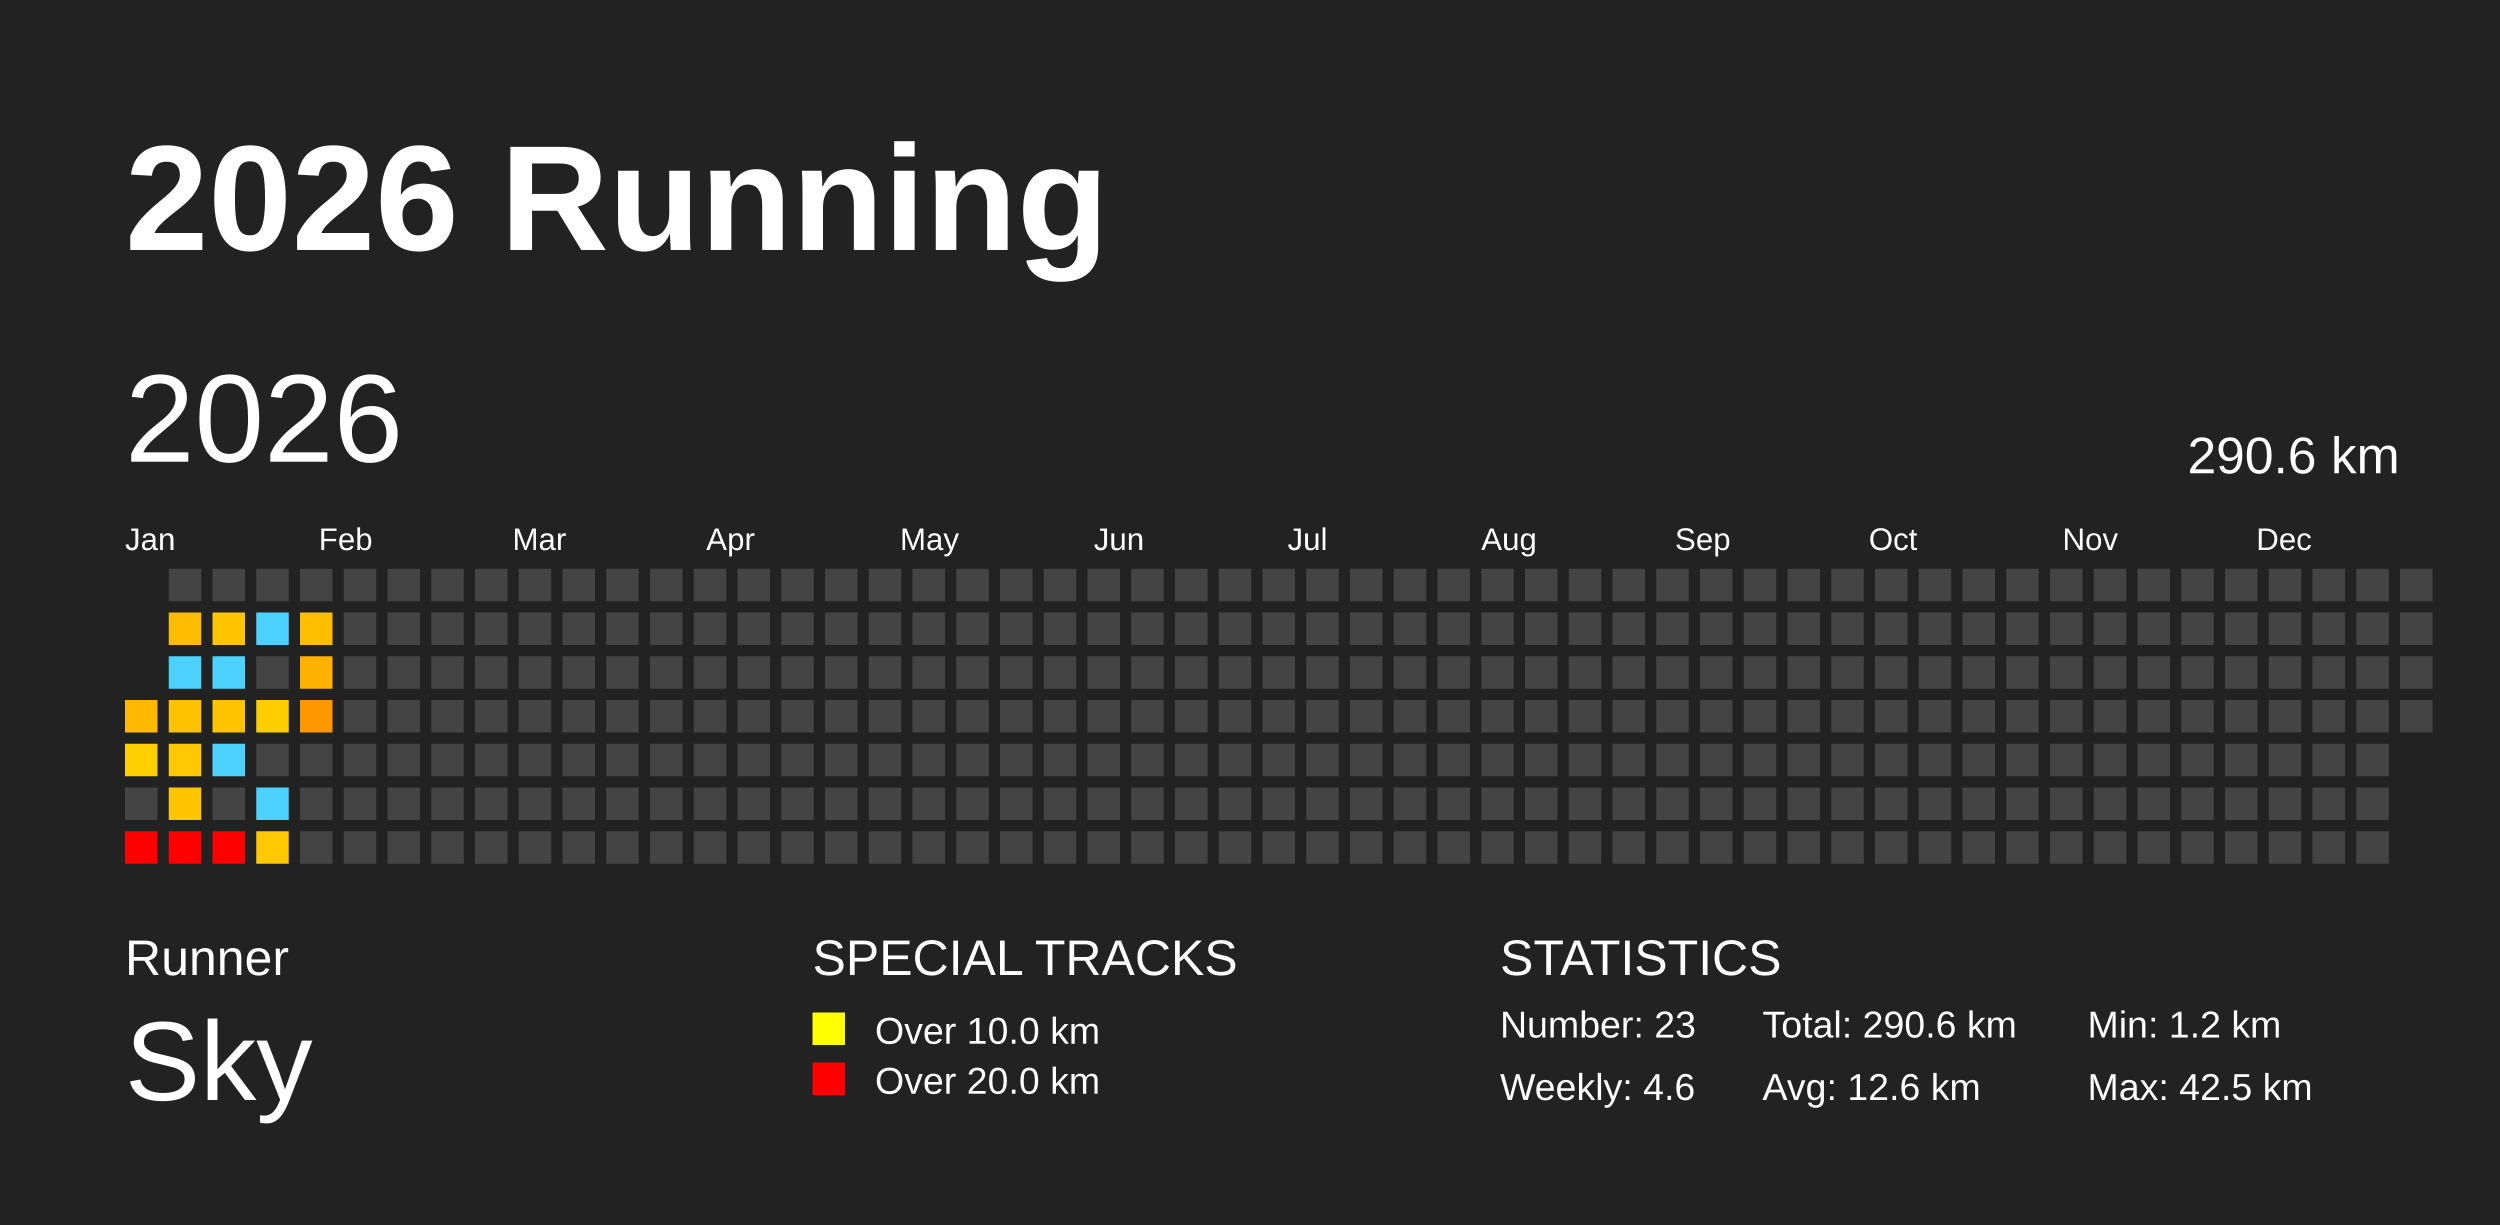
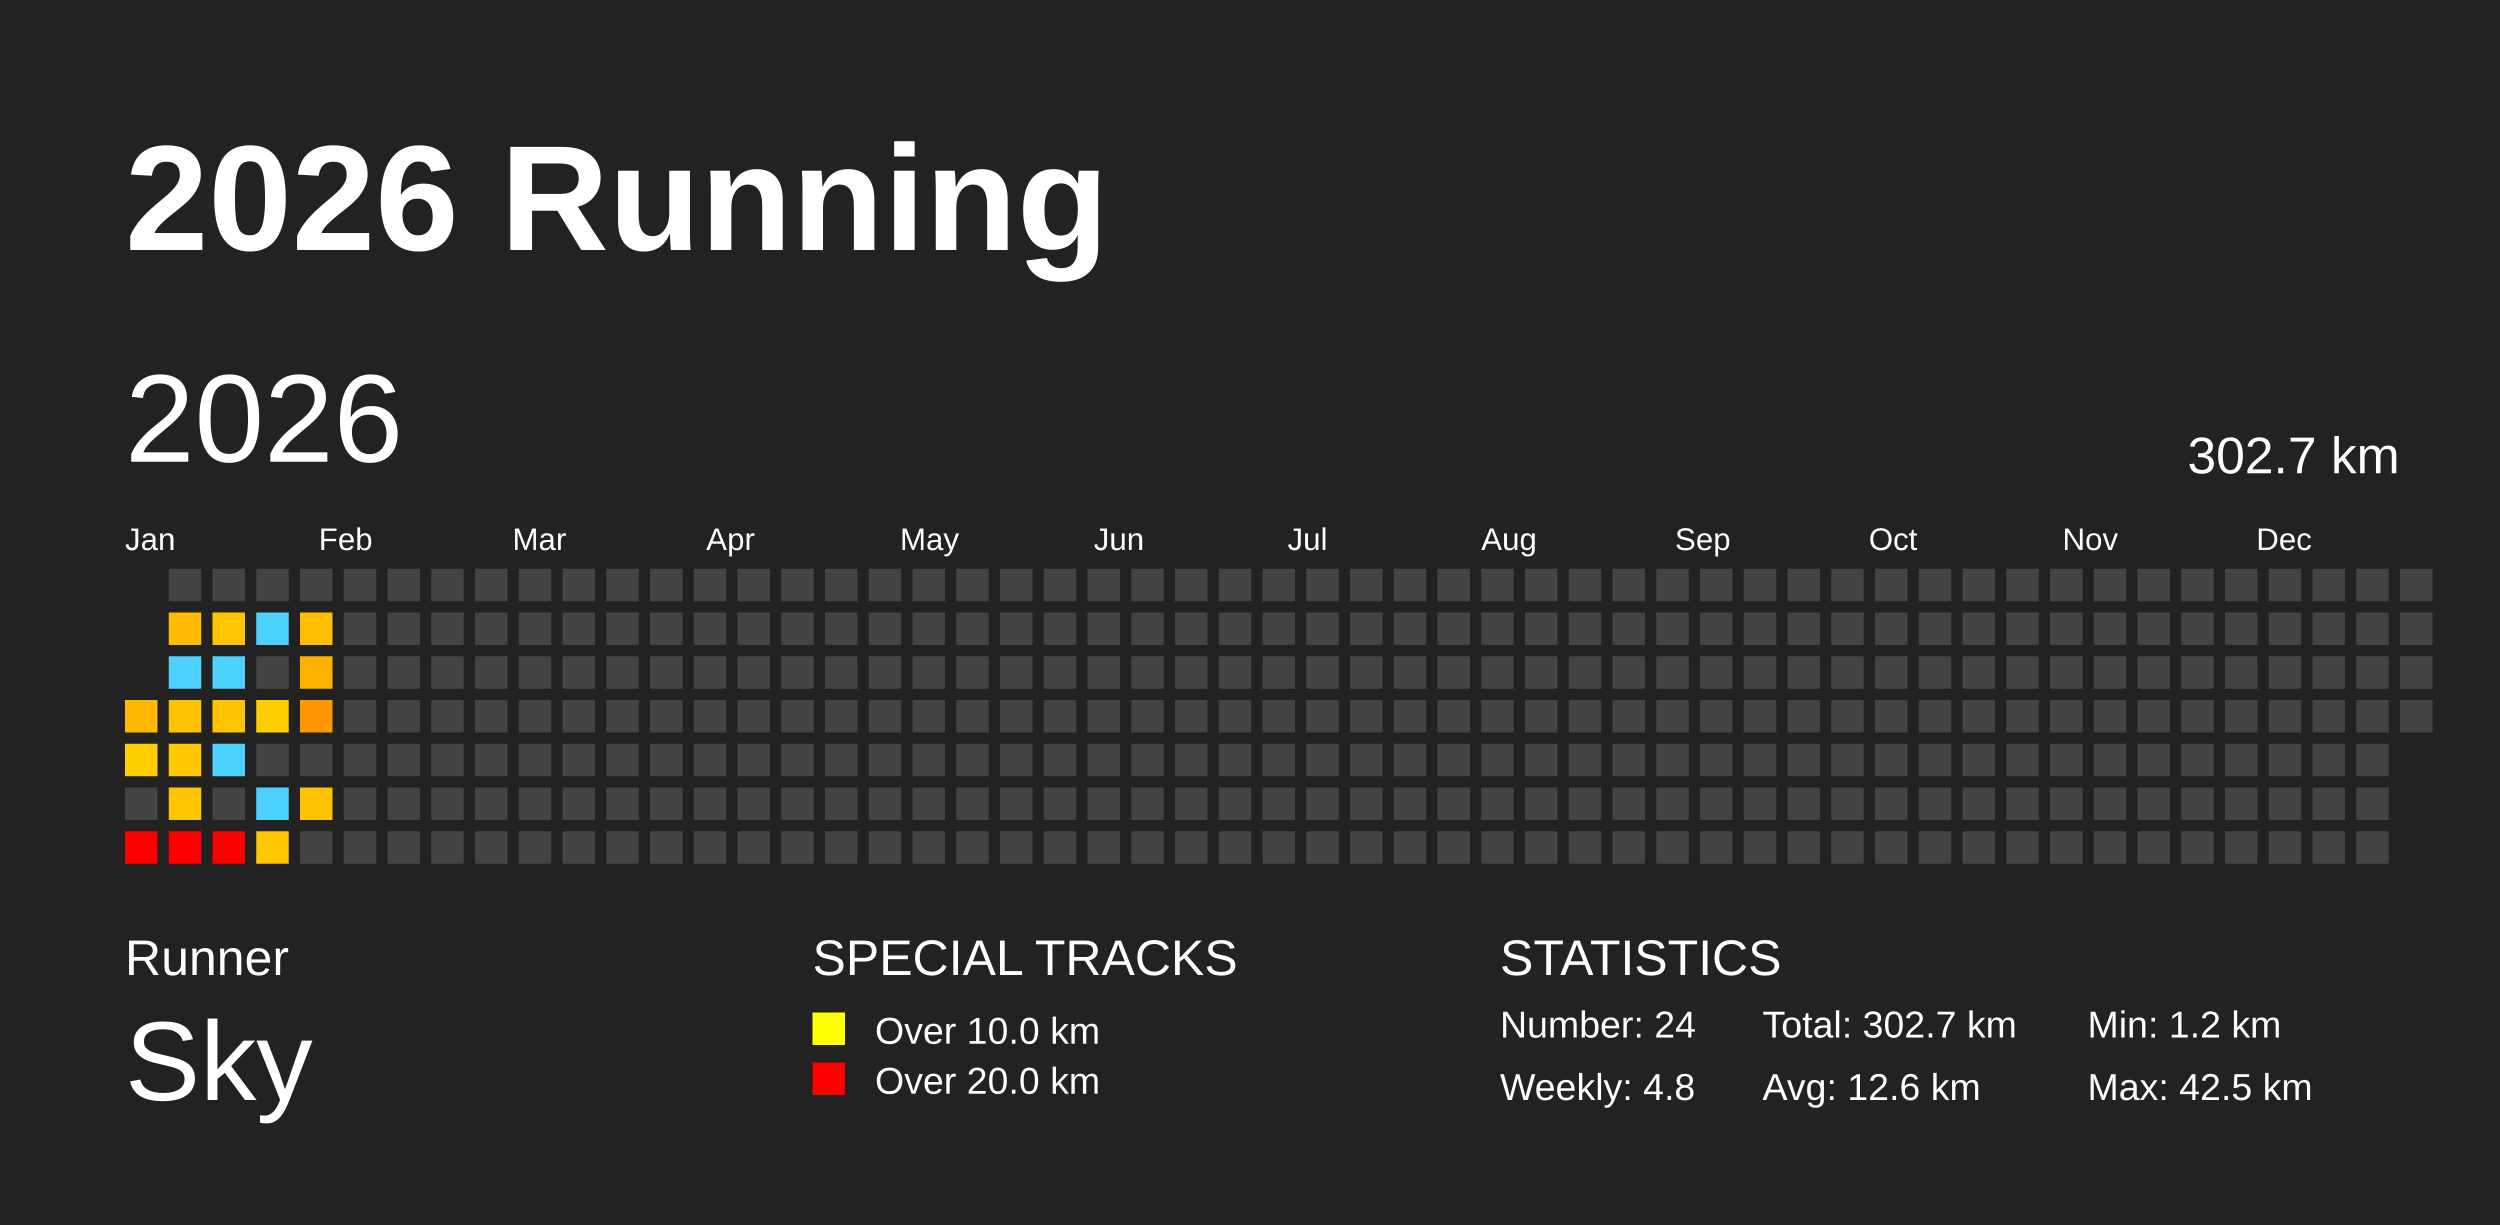
<svg xmlns="http://www.w3.org/2000/svg" baseProfile="full" height="98mm" version="1.1" viewBox="0,0,200,98" width="200mm">
  <defs />
  <rect fill="#222222" height="98" width="200" x="0" y="0" />
  <text fill="#FFFFFF" style="font-size:12px; font-family:Arial; font-weight:bold;" x="10" y="20">2026 Running</text>
  <text fill="#FFFFFF" style="font-size:4px; font-family:Arial" x="10" y="78">Runner</text>
  <text fill="#FFFFFF" style="font-size:9px; font-family:Arial" x="10" y="88">Sky</text>
  <text fill="#FFFFFF" style="font-size:4px; font-family:Arial" x="65" y="78">SPECIAL TRACKS</text>
  <rect fill="yellow" height="2.6" width="2.6" x="65" y="81" />
  <text fill="#FFFFFF" style="font-size:3px; font-family:Arial" x="70" y="83.5">Over 10.0 km</text>
  <rect fill="red" height="2.6" width="2.6" x="65" y="85" />
  <text fill="#FFFFFF" style="font-size:3px; font-family:Arial" x="70" y="87.5">Over 20.0 km</text>
  <text fill="#FFFFFF" style="font-size:4px; font-family:Arial" x="120" y="78">STATISTICS</text>
-   <text fill="#FFFFFF" style="font-size:3px; font-family:Arial" x="120" y="83">Number: 23</text>
-   <text fill="#FFFFFF" style="font-size:3px; font-family:Arial" x="120" y="88">Weekly: 4.6</text>
-   <text fill="#FFFFFF" style="font-size:3px; font-family:Arial" x="141" y="83">Total: 290.6 km</text>
+   <text fill="#FFFFFF" style="font-size:3px; font-family:Arial" x="120" y="83">Number: 24</text>
+   <text fill="#FFFFFF" style="font-size:3px; font-family:Arial" x="120" y="88">Weekly: 4.8</text>
+   <text fill="#FFFFFF" style="font-size:3px; font-family:Arial" x="141" y="83">Total: 302.7 km</text>
  <text fill="#FFFFFF" style="font-size:3px; font-family:Arial" x="141" y="88">Avg: 12.6 km</text>
  <text fill="#FFFFFF" style="font-size:3px; font-family:Arial" x="167" y="83">Min: 1.2 km</text>
  <text fill="#FFFFFF" style="font-size:3px; font-family:Arial" x="167" y="88">Max: 42.5 km</text>
  <text dominant-baseline="hanging" fill="#FFFFFF" style="font-size:10.0px; font-family:Arial;" x="10" y="30">2026</text>
-   <text dominant-baseline="hanging" fill="#FFFFFF" style="font-size:4.125px; font-family:Arial;" x="175" y="35">290.6 km</text>
+   <text dominant-baseline="hanging" fill="#FFFFFF" style="font-size:4.125px; font-family:Arial;" x="175" y="35">302.7 km</text>
  <text fill="#FFFFFF" style="font-size:2.5px; font-family:Arial" x="10.0" y="44">Jan</text>
  <text fill="#FFFFFF" style="font-size:2.5px; font-family:Arial" x="25.5" y="44">Feb</text>
  <text fill="#FFFFFF" style="font-size:2.5px; font-family:Arial" x="41.0" y="44">Mar</text>
  <text fill="#FFFFFF" style="font-size:2.5px; font-family:Arial" x="56.5" y="44">Apr</text>
  <text fill="#FFFFFF" style="font-size:2.5px; font-family:Arial" x="72.0" y="44">May</text>
  <text fill="#FFFFFF" style="font-size:2.5px; font-family:Arial" x="87.5" y="44">Jun</text>
  <text fill="#FFFFFF" style="font-size:2.5px; font-family:Arial" x="103.0" y="44">Jul</text>
  <text fill="#FFFFFF" style="font-size:2.5px; font-family:Arial" x="118.5" y="44">Aug</text>
  <text fill="#FFFFFF" style="font-size:2.5px; font-family:Arial" x="134.0" y="44">Sep</text>
  <text fill="#FFFFFF" style="font-size:2.5px; font-family:Arial" x="149.5" y="44">Oct</text>
  <text fill="#FFFFFF" style="font-size:2.5px; font-family:Arial" x="165.0" y="44">Nov</text>
  <text fill="#FFFFFF" style="font-size:2.5px; font-family:Arial" x="180.5" y="44">Dec</text>
  <rect fill="#ffba00" height="2.6" width="2.6" x="10.0" y="56.0" />
  <rect fill="#ffcf00" height="2.6" width="2.6" x="10.0" y="59.5" />
  <rect fill="#444444" height="2.6" width="2.6" x="10.0" y="63.0" />
  <rect fill="red" height="2.6" width="2.6" x="10.0" y="66.5" />
  <rect fill="#444444" height="2.6" width="2.6" x="13.5" y="45.5" />
  <rect fill="#ffbc00" height="2.6" width="2.6" x="13.5" y="49.0" />
  <rect fill="#4dd2ff" height="2.6" width="2.6" x="13.5" y="52.5" />
  <rect fill="#ffc200" height="2.6" width="2.6" x="13.5" y="56.0" />
  <rect fill="#ffc800" height="2.6" width="2.6" x="13.5" y="59.5" />
  <rect fill="#ffc600" height="2.6" width="2.6" x="13.5" y="63.0" />
  <rect fill="red" height="2.6" width="2.6" x="13.5" y="66.5" />
  <rect fill="#444444" height="2.6" width="2.6" x="17.0" y="45.5" />
  <rect fill="#ffc500" height="2.6" width="2.6" x="17.0" y="49.0" />
  <rect fill="#4dd2ff" height="2.6" width="2.6" x="17.0" y="52.5" />
  <rect fill="#ffc300" height="2.6" width="2.6" x="17.0" y="56.0" />
  <rect fill="#4dd2ff" height="2.6" width="2.6" x="17.0" y="59.5" />
  <rect fill="#444444" height="2.6" width="2.6" x="17.0" y="63.0" />
  <rect fill="red" height="2.6" width="2.6" x="17.0" y="66.5" />
  <rect fill="#444444" height="2.6" width="2.6" x="20.5" y="45.5" />
  <rect fill="#4dd2ff" height="2.6" width="2.6" x="20.5" y="49.0" />
  <rect fill="#444444" height="2.6" width="2.6" x="20.5" y="52.5" />
  <rect fill="#ffce00" height="2.6" width="2.6" x="20.5" y="56.0" />
  <rect fill="#444444" height="2.6" width="2.6" x="20.5" y="59.5" />
  <rect fill="#4dd2ff" height="2.6" width="2.6" x="20.5" y="63.0" />
  <rect fill="#ffc800" height="2.6" width="2.6" x="20.5" y="66.5" />
  <rect fill="#444444" height="2.6" width="2.6" x="24.0" y="45.5" />
  <rect fill="#ffbe00" height="2.6" width="2.6" x="24.0" y="49.0" />
  <rect fill="#ffb100" height="2.6" width="2.6" x="24.0" y="52.5" />
  <rect fill="#ff9800" height="2.6" width="2.6" x="24.0" y="56.0" />
  <rect fill="#444444" height="2.6" width="2.6" x="24.0" y="59.5" />
-   <rect fill="#444444" height="2.6" width="2.6" x="24.0" y="63.0" />
+   <rect fill="#ffc200" height="2.6" width="2.6" x="24.0" y="63.0" />
  <rect fill="#444444" height="2.6" width="2.6" x="24.0" y="66.5" />
  <rect fill="#444444" height="2.6" width="2.6" x="27.5" y="45.5" />
  <rect fill="#444444" height="2.6" width="2.6" x="27.5" y="49.0" />
  <rect fill="#444444" height="2.6" width="2.6" x="27.5" y="52.5" />
  <rect fill="#444444" height="2.6" width="2.6" x="27.5" y="56.0" />
  <rect fill="#444444" height="2.6" width="2.6" x="27.5" y="59.5" />
  <rect fill="#444444" height="2.6" width="2.6" x="27.5" y="63.0" />
  <rect fill="#444444" height="2.6" width="2.6" x="27.5" y="66.5" />
  <rect fill="#444444" height="2.6" width="2.6" x="31.0" y="45.5" />
  <rect fill="#444444" height="2.6" width="2.6" x="31.0" y="49.0" />
  <rect fill="#444444" height="2.6" width="2.6" x="31.0" y="52.5" />
  <rect fill="#444444" height="2.6" width="2.6" x="31.0" y="56.0" />
  <rect fill="#444444" height="2.6" width="2.6" x="31.0" y="59.5" />
  <rect fill="#444444" height="2.6" width="2.6" x="31.0" y="63.0" />
  <rect fill="#444444" height="2.6" width="2.6" x="31.0" y="66.5" />
  <rect fill="#444444" height="2.6" width="2.6" x="34.5" y="45.5" />
  <rect fill="#444444" height="2.6" width="2.6" x="34.5" y="49.0" />
  <rect fill="#444444" height="2.6" width="2.6" x="34.5" y="52.5" />
  <rect fill="#444444" height="2.6" width="2.6" x="34.5" y="56.0" />
  <rect fill="#444444" height="2.6" width="2.6" x="34.5" y="59.5" />
  <rect fill="#444444" height="2.6" width="2.6" x="34.5" y="63.0" />
  <rect fill="#444444" height="2.6" width="2.6" x="34.5" y="66.5" />
  <rect fill="#444444" height="2.6" width="2.6" x="38.0" y="45.5" />
  <rect fill="#444444" height="2.6" width="2.6" x="38.0" y="49.0" />
  <rect fill="#444444" height="2.6" width="2.6" x="38.0" y="52.5" />
  <rect fill="#444444" height="2.6" width="2.6" x="38.0" y="56.0" />
  <rect fill="#444444" height="2.6" width="2.6" x="38.0" y="59.5" />
  <rect fill="#444444" height="2.6" width="2.6" x="38.0" y="63.0" />
  <rect fill="#444444" height="2.6" width="2.6" x="38.0" y="66.5" />
  <rect fill="#444444" height="2.6" width="2.6" x="41.5" y="45.5" />
  <rect fill="#444444" height="2.6" width="2.6" x="41.5" y="49.0" />
  <rect fill="#444444" height="2.6" width="2.6" x="41.5" y="52.5" />
  <rect fill="#444444" height="2.6" width="2.6" x="41.5" y="56.0" />
  <rect fill="#444444" height="2.6" width="2.6" x="41.5" y="59.5" />
  <rect fill="#444444" height="2.6" width="2.6" x="41.5" y="63.0" />
  <rect fill="#444444" height="2.6" width="2.6" x="41.5" y="66.5" />
  <rect fill="#444444" height="2.6" width="2.6" x="45.0" y="45.5" />
  <rect fill="#444444" height="2.6" width="2.6" x="45.0" y="49.0" />
  <rect fill="#444444" height="2.6" width="2.6" x="45.0" y="52.5" />
  <rect fill="#444444" height="2.6" width="2.6" x="45.0" y="56.0" />
  <rect fill="#444444" height="2.6" width="2.6" x="45.0" y="59.5" />
  <rect fill="#444444" height="2.6" width="2.6" x="45.0" y="63.0" />
  <rect fill="#444444" height="2.6" width="2.6" x="45.0" y="66.5" />
  <rect fill="#444444" height="2.6" width="2.6" x="48.5" y="45.5" />
  <rect fill="#444444" height="2.6" width="2.6" x="48.5" y="49.0" />
  <rect fill="#444444" height="2.6" width="2.6" x="48.5" y="52.5" />
  <rect fill="#444444" height="2.6" width="2.6" x="48.5" y="56.0" />
  <rect fill="#444444" height="2.6" width="2.6" x="48.5" y="59.5" />
  <rect fill="#444444" height="2.6" width="2.6" x="48.5" y="63.0" />
  <rect fill="#444444" height="2.6" width="2.6" x="48.5" y="66.5" />
  <rect fill="#444444" height="2.6" width="2.6" x="52.0" y="45.5" />
  <rect fill="#444444" height="2.6" width="2.6" x="52.0" y="49.0" />
  <rect fill="#444444" height="2.6" width="2.6" x="52.0" y="52.5" />
  <rect fill="#444444" height="2.6" width="2.6" x="52.0" y="56.0" />
  <rect fill="#444444" height="2.6" width="2.6" x="52.0" y="59.5" />
  <rect fill="#444444" height="2.6" width="2.6" x="52.0" y="63.0" />
  <rect fill="#444444" height="2.6" width="2.6" x="52.0" y="66.5" />
  <rect fill="#444444" height="2.6" width="2.6" x="55.5" y="45.5" />
  <rect fill="#444444" height="2.6" width="2.6" x="55.5" y="49.0" />
  <rect fill="#444444" height="2.6" width="2.6" x="55.5" y="52.5" />
  <rect fill="#444444" height="2.6" width="2.6" x="55.5" y="56.0" />
  <rect fill="#444444" height="2.6" width="2.6" x="55.5" y="59.5" />
  <rect fill="#444444" height="2.6" width="2.6" x="55.5" y="63.0" />
  <rect fill="#444444" height="2.6" width="2.6" x="55.5" y="66.5" />
  <rect fill="#444444" height="2.6" width="2.6" x="59.0" y="45.5" />
  <rect fill="#444444" height="2.6" width="2.6" x="59.0" y="49.0" />
  <rect fill="#444444" height="2.6" width="2.6" x="59.0" y="52.5" />
  <rect fill="#444444" height="2.6" width="2.6" x="59.0" y="56.0" />
  <rect fill="#444444" height="2.6" width="2.6" x="59.0" y="59.5" />
  <rect fill="#444444" height="2.6" width="2.6" x="59.0" y="63.0" />
  <rect fill="#444444" height="2.6" width="2.6" x="59.0" y="66.5" />
  <rect fill="#444444" height="2.6" width="2.6" x="62.5" y="45.5" />
  <rect fill="#444444" height="2.6" width="2.6" x="62.5" y="49.0" />
  <rect fill="#444444" height="2.6" width="2.6" x="62.5" y="52.5" />
  <rect fill="#444444" height="2.6" width="2.6" x="62.5" y="56.0" />
  <rect fill="#444444" height="2.6" width="2.6" x="62.5" y="59.5" />
  <rect fill="#444444" height="2.6" width="2.6" x="62.5" y="63.0" />
  <rect fill="#444444" height="2.6" width="2.6" x="62.5" y="66.5" />
  <rect fill="#444444" height="2.6" width="2.6" x="66.0" y="45.5" />
  <rect fill="#444444" height="2.6" width="2.6" x="66.0" y="49.0" />
  <rect fill="#444444" height="2.6" width="2.6" x="66.0" y="52.5" />
  <rect fill="#444444" height="2.6" width="2.6" x="66.0" y="56.0" />
  <rect fill="#444444" height="2.6" width="2.6" x="66.0" y="59.5" />
  <rect fill="#444444" height="2.6" width="2.6" x="66.0" y="63.0" />
  <rect fill="#444444" height="2.6" width="2.6" x="66.0" y="66.5" />
  <rect fill="#444444" height="2.6" width="2.6" x="69.5" y="45.5" />
  <rect fill="#444444" height="2.6" width="2.6" x="69.5" y="49.0" />
  <rect fill="#444444" height="2.6" width="2.6" x="69.5" y="52.5" />
  <rect fill="#444444" height="2.6" width="2.6" x="69.5" y="56.0" />
  <rect fill="#444444" height="2.6" width="2.6" x="69.5" y="59.5" />
  <rect fill="#444444" height="2.6" width="2.6" x="69.5" y="63.0" />
  <rect fill="#444444" height="2.6" width="2.6" x="69.5" y="66.5" />
  <rect fill="#444444" height="2.6" width="2.6" x="73.0" y="45.5" />
  <rect fill="#444444" height="2.6" width="2.6" x="73.0" y="49.0" />
  <rect fill="#444444" height="2.6" width="2.6" x="73.0" y="52.5" />
  <rect fill="#444444" height="2.6" width="2.6" x="73.0" y="56.0" />
  <rect fill="#444444" height="2.6" width="2.6" x="73.0" y="59.5" />
  <rect fill="#444444" height="2.6" width="2.6" x="73.0" y="63.0" />
  <rect fill="#444444" height="2.6" width="2.6" x="73.0" y="66.5" />
  <rect fill="#444444" height="2.6" width="2.6" x="76.5" y="45.5" />
  <rect fill="#444444" height="2.6" width="2.6" x="76.5" y="49.0" />
  <rect fill="#444444" height="2.6" width="2.6" x="76.5" y="52.5" />
  <rect fill="#444444" height="2.6" width="2.6" x="76.5" y="56.0" />
  <rect fill="#444444" height="2.6" width="2.6" x="76.5" y="59.5" />
  <rect fill="#444444" height="2.6" width="2.6" x="76.5" y="63.0" />
  <rect fill="#444444" height="2.6" width="2.6" x="76.5" y="66.5" />
  <rect fill="#444444" height="2.6" width="2.6" x="80.0" y="45.5" />
  <rect fill="#444444" height="2.6" width="2.6" x="80.0" y="49.0" />
  <rect fill="#444444" height="2.6" width="2.6" x="80.0" y="52.5" />
  <rect fill="#444444" height="2.6" width="2.6" x="80.0" y="56.0" />
  <rect fill="#444444" height="2.6" width="2.6" x="80.0" y="59.5" />
  <rect fill="#444444" height="2.6" width="2.6" x="80.0" y="63.0" />
  <rect fill="#444444" height="2.6" width="2.6" x="80.0" y="66.5" />
  <rect fill="#444444" height="2.6" width="2.6" x="83.5" y="45.5" />
  <rect fill="#444444" height="2.6" width="2.6" x="83.5" y="49.0" />
  <rect fill="#444444" height="2.6" width="2.6" x="83.5" y="52.5" />
  <rect fill="#444444" height="2.6" width="2.6" x="83.5" y="56.0" />
  <rect fill="#444444" height="2.6" width="2.6" x="83.5" y="59.5" />
  <rect fill="#444444" height="2.6" width="2.6" x="83.5" y="63.0" />
  <rect fill="#444444" height="2.6" width="2.6" x="83.5" y="66.5" />
  <rect fill="#444444" height="2.6" width="2.6" x="87.0" y="45.5" />
  <rect fill="#444444" height="2.6" width="2.6" x="87.0" y="49.0" />
  <rect fill="#444444" height="2.6" width="2.6" x="87.0" y="52.5" />
  <rect fill="#444444" height="2.6" width="2.6" x="87.0" y="56.0" />
  <rect fill="#444444" height="2.6" width="2.6" x="87.0" y="59.5" />
  <rect fill="#444444" height="2.6" width="2.6" x="87.0" y="63.0" />
  <rect fill="#444444" height="2.6" width="2.6" x="87.0" y="66.5" />
  <rect fill="#444444" height="2.6" width="2.6" x="90.5" y="45.5" />
  <rect fill="#444444" height="2.6" width="2.6" x="90.5" y="49.0" />
  <rect fill="#444444" height="2.6" width="2.6" x="90.5" y="52.5" />
  <rect fill="#444444" height="2.6" width="2.6" x="90.5" y="56.0" />
  <rect fill="#444444" height="2.6" width="2.6" x="90.5" y="59.5" />
  <rect fill="#444444" height="2.6" width="2.6" x="90.5" y="63.0" />
  <rect fill="#444444" height="2.6" width="2.6" x="90.5" y="66.5" />
  <rect fill="#444444" height="2.6" width="2.6" x="94.0" y="45.5" />
  <rect fill="#444444" height="2.6" width="2.6" x="94.0" y="49.0" />
  <rect fill="#444444" height="2.6" width="2.6" x="94.0" y="52.5" />
  <rect fill="#444444" height="2.6" width="2.6" x="94.0" y="56.0" />
  <rect fill="#444444" height="2.6" width="2.6" x="94.0" y="59.5" />
  <rect fill="#444444" height="2.6" width="2.6" x="94.0" y="63.0" />
  <rect fill="#444444" height="2.6" width="2.6" x="94.0" y="66.5" />
  <rect fill="#444444" height="2.6" width="2.6" x="97.5" y="45.5" />
  <rect fill="#444444" height="2.6" width="2.6" x="97.5" y="49.0" />
  <rect fill="#444444" height="2.6" width="2.6" x="97.5" y="52.5" />
  <rect fill="#444444" height="2.6" width="2.6" x="97.5" y="56.0" />
  <rect fill="#444444" height="2.6" width="2.6" x="97.5" y="59.5" />
  <rect fill="#444444" height="2.6" width="2.6" x="97.5" y="63.0" />
  <rect fill="#444444" height="2.6" width="2.6" x="97.5" y="66.5" />
  <rect fill="#444444" height="2.6" width="2.6" x="101.0" y="45.5" />
  <rect fill="#444444" height="2.6" width="2.6" x="101.0" y="49.0" />
  <rect fill="#444444" height="2.6" width="2.6" x="101.0" y="52.5" />
  <rect fill="#444444" height="2.6" width="2.6" x="101.0" y="56.0" />
  <rect fill="#444444" height="2.6" width="2.6" x="101.0" y="59.5" />
  <rect fill="#444444" height="2.6" width="2.6" x="101.0" y="63.0" />
  <rect fill="#444444" height="2.6" width="2.6" x="101.0" y="66.5" />
  <rect fill="#444444" height="2.6" width="2.6" x="104.5" y="45.5" />
  <rect fill="#444444" height="2.6" width="2.6" x="104.5" y="49.0" />
  <rect fill="#444444" height="2.6" width="2.6" x="104.5" y="52.5" />
  <rect fill="#444444" height="2.6" width="2.6" x="104.5" y="56.0" />
  <rect fill="#444444" height="2.6" width="2.6" x="104.5" y="59.5" />
  <rect fill="#444444" height="2.6" width="2.6" x="104.5" y="63.0" />
  <rect fill="#444444" height="2.6" width="2.6" x="104.5" y="66.5" />
  <rect fill="#444444" height="2.6" width="2.6" x="108.0" y="45.5" />
  <rect fill="#444444" height="2.6" width="2.6" x="108.0" y="49.0" />
  <rect fill="#444444" height="2.6" width="2.6" x="108.0" y="52.5" />
  <rect fill="#444444" height="2.6" width="2.6" x="108.0" y="56.0" />
  <rect fill="#444444" height="2.6" width="2.6" x="108.0" y="59.5" />
  <rect fill="#444444" height="2.6" width="2.6" x="108.0" y="63.0" />
  <rect fill="#444444" height="2.6" width="2.6" x="108.0" y="66.5" />
  <rect fill="#444444" height="2.6" width="2.6" x="111.5" y="45.5" />
  <rect fill="#444444" height="2.6" width="2.6" x="111.5" y="49.0" />
  <rect fill="#444444" height="2.6" width="2.6" x="111.5" y="52.5" />
  <rect fill="#444444" height="2.6" width="2.6" x="111.5" y="56.0" />
  <rect fill="#444444" height="2.6" width="2.6" x="111.5" y="59.5" />
  <rect fill="#444444" height="2.6" width="2.6" x="111.5" y="63.0" />
  <rect fill="#444444" height="2.6" width="2.6" x="111.5" y="66.5" />
  <rect fill="#444444" height="2.6" width="2.6" x="115.0" y="45.5" />
  <rect fill="#444444" height="2.6" width="2.6" x="115.0" y="49.0" />
  <rect fill="#444444" height="2.6" width="2.6" x="115.0" y="52.5" />
  <rect fill="#444444" height="2.6" width="2.6" x="115.0" y="56.0" />
  <rect fill="#444444" height="2.6" width="2.6" x="115.0" y="59.5" />
  <rect fill="#444444" height="2.6" width="2.6" x="115.0" y="63.0" />
  <rect fill="#444444" height="2.6" width="2.6" x="115.0" y="66.5" />
  <rect fill="#444444" height="2.6" width="2.6" x="118.5" y="45.5" />
  <rect fill="#444444" height="2.6" width="2.6" x="118.5" y="49.0" />
  <rect fill="#444444" height="2.6" width="2.6" x="118.5" y="52.5" />
  <rect fill="#444444" height="2.6" width="2.6" x="118.5" y="56.0" />
  <rect fill="#444444" height="2.6" width="2.6" x="118.5" y="59.5" />
  <rect fill="#444444" height="2.6" width="2.6" x="118.5" y="63.0" />
  <rect fill="#444444" height="2.6" width="2.6" x="118.5" y="66.5" />
  <rect fill="#444444" height="2.6" width="2.6" x="122.0" y="45.5" />
  <rect fill="#444444" height="2.6" width="2.6" x="122.0" y="49.0" />
  <rect fill="#444444" height="2.6" width="2.6" x="122.0" y="52.5" />
  <rect fill="#444444" height="2.6" width="2.6" x="122.0" y="56.0" />
  <rect fill="#444444" height="2.6" width="2.6" x="122.0" y="59.5" />
  <rect fill="#444444" height="2.6" width="2.6" x="122.0" y="63.0" />
  <rect fill="#444444" height="2.6" width="2.6" x="122.0" y="66.5" />
  <rect fill="#444444" height="2.6" width="2.6" x="125.5" y="45.5" />
  <rect fill="#444444" height="2.6" width="2.6" x="125.5" y="49.0" />
  <rect fill="#444444" height="2.6" width="2.6" x="125.5" y="52.5" />
  <rect fill="#444444" height="2.6" width="2.6" x="125.5" y="56.0" />
  <rect fill="#444444" height="2.6" width="2.6" x="125.5" y="59.5" />
  <rect fill="#444444" height="2.6" width="2.6" x="125.5" y="63.0" />
  <rect fill="#444444" height="2.6" width="2.6" x="125.5" y="66.5" />
  <rect fill="#444444" height="2.6" width="2.6" x="129.0" y="45.5" />
  <rect fill="#444444" height="2.6" width="2.6" x="129.0" y="49.0" />
  <rect fill="#444444" height="2.6" width="2.6" x="129.0" y="52.5" />
  <rect fill="#444444" height="2.6" width="2.6" x="129.0" y="56.0" />
  <rect fill="#444444" height="2.6" width="2.6" x="129.0" y="59.5" />
  <rect fill="#444444" height="2.6" width="2.6" x="129.0" y="63.0" />
  <rect fill="#444444" height="2.6" width="2.6" x="129.0" y="66.5" />
  <rect fill="#444444" height="2.6" width="2.6" x="132.5" y="45.5" />
  <rect fill="#444444" height="2.6" width="2.6" x="132.5" y="49.0" />
  <rect fill="#444444" height="2.6" width="2.6" x="132.5" y="52.5" />
  <rect fill="#444444" height="2.6" width="2.6" x="132.5" y="56.0" />
  <rect fill="#444444" height="2.6" width="2.6" x="132.5" y="59.5" />
  <rect fill="#444444" height="2.6" width="2.6" x="132.5" y="63.0" />
  <rect fill="#444444" height="2.6" width="2.6" x="132.5" y="66.5" />
  <rect fill="#444444" height="2.6" width="2.6" x="136.0" y="45.5" />
  <rect fill="#444444" height="2.6" width="2.6" x="136.0" y="49.0" />
  <rect fill="#444444" height="2.6" width="2.6" x="136.0" y="52.5" />
  <rect fill="#444444" height="2.6" width="2.6" x="136.0" y="56.0" />
  <rect fill="#444444" height="2.6" width="2.6" x="136.0" y="59.5" />
  <rect fill="#444444" height="2.6" width="2.6" x="136.0" y="63.0" />
  <rect fill="#444444" height="2.6" width="2.6" x="136.0" y="66.5" />
  <rect fill="#444444" height="2.6" width="2.6" x="139.5" y="45.5" />
  <rect fill="#444444" height="2.6" width="2.6" x="139.5" y="49.0" />
  <rect fill="#444444" height="2.6" width="2.6" x="139.5" y="52.5" />
  <rect fill="#444444" height="2.6" width="2.6" x="139.5" y="56.0" />
  <rect fill="#444444" height="2.6" width="2.6" x="139.5" y="59.5" />
  <rect fill="#444444" height="2.6" width="2.6" x="139.5" y="63.0" />
  <rect fill="#444444" height="2.6" width="2.6" x="139.5" y="66.5" />
  <rect fill="#444444" height="2.6" width="2.6" x="143.0" y="45.5" />
  <rect fill="#444444" height="2.6" width="2.6" x="143.0" y="49.0" />
  <rect fill="#444444" height="2.6" width="2.6" x="143.0" y="52.5" />
  <rect fill="#444444" height="2.6" width="2.6" x="143.0" y="56.0" />
  <rect fill="#444444" height="2.6" width="2.6" x="143.0" y="59.5" />
  <rect fill="#444444" height="2.6" width="2.6" x="143.0" y="63.0" />
  <rect fill="#444444" height="2.6" width="2.6" x="143.0" y="66.5" />
  <rect fill="#444444" height="2.6" width="2.6" x="146.5" y="45.5" />
  <rect fill="#444444" height="2.6" width="2.6" x="146.5" y="49.0" />
  <rect fill="#444444" height="2.6" width="2.6" x="146.5" y="52.5" />
  <rect fill="#444444" height="2.6" width="2.6" x="146.5" y="56.0" />
  <rect fill="#444444" height="2.6" width="2.6" x="146.5" y="59.5" />
  <rect fill="#444444" height="2.6" width="2.6" x="146.5" y="63.0" />
  <rect fill="#444444" height="2.6" width="2.6" x="146.5" y="66.5" />
  <rect fill="#444444" height="2.6" width="2.6" x="150.0" y="45.5" />
  <rect fill="#444444" height="2.6" width="2.6" x="150.0" y="49.0" />
  <rect fill="#444444" height="2.6" width="2.6" x="150.0" y="52.5" />
  <rect fill="#444444" height="2.6" width="2.6" x="150.0" y="56.0" />
  <rect fill="#444444" height="2.6" width="2.6" x="150.0" y="59.5" />
  <rect fill="#444444" height="2.6" width="2.6" x="150.0" y="63.0" />
  <rect fill="#444444" height="2.6" width="2.6" x="150.0" y="66.5" />
  <rect fill="#444444" height="2.6" width="2.6" x="153.5" y="45.5" />
  <rect fill="#444444" height="2.6" width="2.6" x="153.5" y="49.0" />
  <rect fill="#444444" height="2.6" width="2.6" x="153.5" y="52.5" />
  <rect fill="#444444" height="2.6" width="2.6" x="153.5" y="56.0" />
  <rect fill="#444444" height="2.6" width="2.6" x="153.5" y="59.5" />
  <rect fill="#444444" height="2.6" width="2.6" x="153.5" y="63.0" />
  <rect fill="#444444" height="2.6" width="2.6" x="153.5" y="66.5" />
  <rect fill="#444444" height="2.6" width="2.6" x="157.0" y="45.5" />
  <rect fill="#444444" height="2.6" width="2.6" x="157.0" y="49.0" />
  <rect fill="#444444" height="2.6" width="2.6" x="157.0" y="52.5" />
  <rect fill="#444444" height="2.6" width="2.6" x="157.0" y="56.0" />
  <rect fill="#444444" height="2.6" width="2.6" x="157.0" y="59.5" />
  <rect fill="#444444" height="2.6" width="2.6" x="157.0" y="63.0" />
  <rect fill="#444444" height="2.6" width="2.6" x="157.0" y="66.5" />
  <rect fill="#444444" height="2.6" width="2.6" x="160.5" y="45.5" />
  <rect fill="#444444" height="2.6" width="2.6" x="160.5" y="49.0" />
  <rect fill="#444444" height="2.6" width="2.6" x="160.5" y="52.5" />
  <rect fill="#444444" height="2.6" width="2.6" x="160.5" y="56.0" />
  <rect fill="#444444" height="2.6" width="2.6" x="160.5" y="59.5" />
  <rect fill="#444444" height="2.6" width="2.6" x="160.5" y="63.0" />
  <rect fill="#444444" height="2.6" width="2.6" x="160.5" y="66.5" />
  <rect fill="#444444" height="2.6" width="2.6" x="164.0" y="45.5" />
  <rect fill="#444444" height="2.6" width="2.6" x="164.0" y="49.0" />
  <rect fill="#444444" height="2.6" width="2.6" x="164.0" y="52.5" />
  <rect fill="#444444" height="2.6" width="2.6" x="164.0" y="56.0" />
  <rect fill="#444444" height="2.6" width="2.6" x="164.0" y="59.5" />
  <rect fill="#444444" height="2.6" width="2.6" x="164.0" y="63.0" />
  <rect fill="#444444" height="2.6" width="2.6" x="164.0" y="66.5" />
  <rect fill="#444444" height="2.6" width="2.6" x="167.5" y="45.5" />
  <rect fill="#444444" height="2.6" width="2.6" x="167.5" y="49.0" />
  <rect fill="#444444" height="2.6" width="2.6" x="167.5" y="52.5" />
  <rect fill="#444444" height="2.6" width="2.6" x="167.5" y="56.0" />
  <rect fill="#444444" height="2.6" width="2.6" x="167.5" y="59.5" />
  <rect fill="#444444" height="2.6" width="2.6" x="167.5" y="63.0" />
  <rect fill="#444444" height="2.6" width="2.6" x="167.5" y="66.5" />
  <rect fill="#444444" height="2.6" width="2.6" x="171.0" y="45.5" />
  <rect fill="#444444" height="2.6" width="2.6" x="171.0" y="49.0" />
  <rect fill="#444444" height="2.6" width="2.6" x="171.0" y="52.5" />
  <rect fill="#444444" height="2.6" width="2.6" x="171.0" y="56.0" />
  <rect fill="#444444" height="2.6" width="2.6" x="171.0" y="59.5" />
  <rect fill="#444444" height="2.6" width="2.6" x="171.0" y="63.0" />
  <rect fill="#444444" height="2.6" width="2.6" x="171.0" y="66.5" />
  <rect fill="#444444" height="2.6" width="2.6" x="174.5" y="45.5" />
  <rect fill="#444444" height="2.6" width="2.6" x="174.5" y="49.0" />
  <rect fill="#444444" height="2.6" width="2.6" x="174.5" y="52.5" />
  <rect fill="#444444" height="2.6" width="2.6" x="174.5" y="56.0" />
  <rect fill="#444444" height="2.6" width="2.6" x="174.5" y="59.5" />
  <rect fill="#444444" height="2.6" width="2.6" x="174.5" y="63.0" />
  <rect fill="#444444" height="2.6" width="2.6" x="174.5" y="66.5" />
  <rect fill="#444444" height="2.6" width="2.6" x="178.0" y="45.5" />
  <rect fill="#444444" height="2.6" width="2.6" x="178.0" y="49.0" />
  <rect fill="#444444" height="2.6" width="2.6" x="178.0" y="52.5" />
  <rect fill="#444444" height="2.6" width="2.6" x="178.0" y="56.0" />
  <rect fill="#444444" height="2.6" width="2.6" x="178.0" y="59.5" />
  <rect fill="#444444" height="2.6" width="2.6" x="178.0" y="63.0" />
  <rect fill="#444444" height="2.6" width="2.6" x="178.0" y="66.5" />
  <rect fill="#444444" height="2.6" width="2.6" x="181.5" y="45.5" />
  <rect fill="#444444" height="2.6" width="2.6" x="181.5" y="49.0" />
  <rect fill="#444444" height="2.6" width="2.6" x="181.5" y="52.5" />
  <rect fill="#444444" height="2.6" width="2.6" x="181.5" y="56.0" />
  <rect fill="#444444" height="2.6" width="2.6" x="181.5" y="59.5" />
  <rect fill="#444444" height="2.6" width="2.6" x="181.5" y="63.0" />
  <rect fill="#444444" height="2.6" width="2.6" x="181.5" y="66.5" />
  <rect fill="#444444" height="2.6" width="2.6" x="185.0" y="45.5" />
  <rect fill="#444444" height="2.6" width="2.6" x="185.0" y="49.0" />
  <rect fill="#444444" height="2.6" width="2.6" x="185.0" y="52.5" />
  <rect fill="#444444" height="2.6" width="2.6" x="185.0" y="56.0" />
  <rect fill="#444444" height="2.6" width="2.6" x="185.0" y="59.5" />
  <rect fill="#444444" height="2.6" width="2.6" x="185.0" y="63.0" />
  <rect fill="#444444" height="2.6" width="2.6" x="185.0" y="66.5" />
  <rect fill="#444444" height="2.6" width="2.6" x="188.5" y="45.5" />
  <rect fill="#444444" height="2.6" width="2.6" x="188.5" y="49.0" />
  <rect fill="#444444" height="2.6" width="2.6" x="188.5" y="52.5" />
  <rect fill="#444444" height="2.6" width="2.6" x="188.5" y="56.0" />
  <rect fill="#444444" height="2.6" width="2.6" x="188.5" y="59.5" />
  <rect fill="#444444" height="2.6" width="2.6" x="188.5" y="63.0" />
  <rect fill="#444444" height="2.6" width="2.6" x="188.5" y="66.5" />
  <rect fill="#444444" height="2.6" width="2.6" x="192.0" y="45.5" />
  <rect fill="#444444" height="2.6" width="2.6" x="192.0" y="49.0" />
  <rect fill="#444444" height="2.6" width="2.6" x="192.0" y="52.5" />
  <rect fill="#444444" height="2.6" width="2.6" x="192.0" y="56.0" />
</svg>
